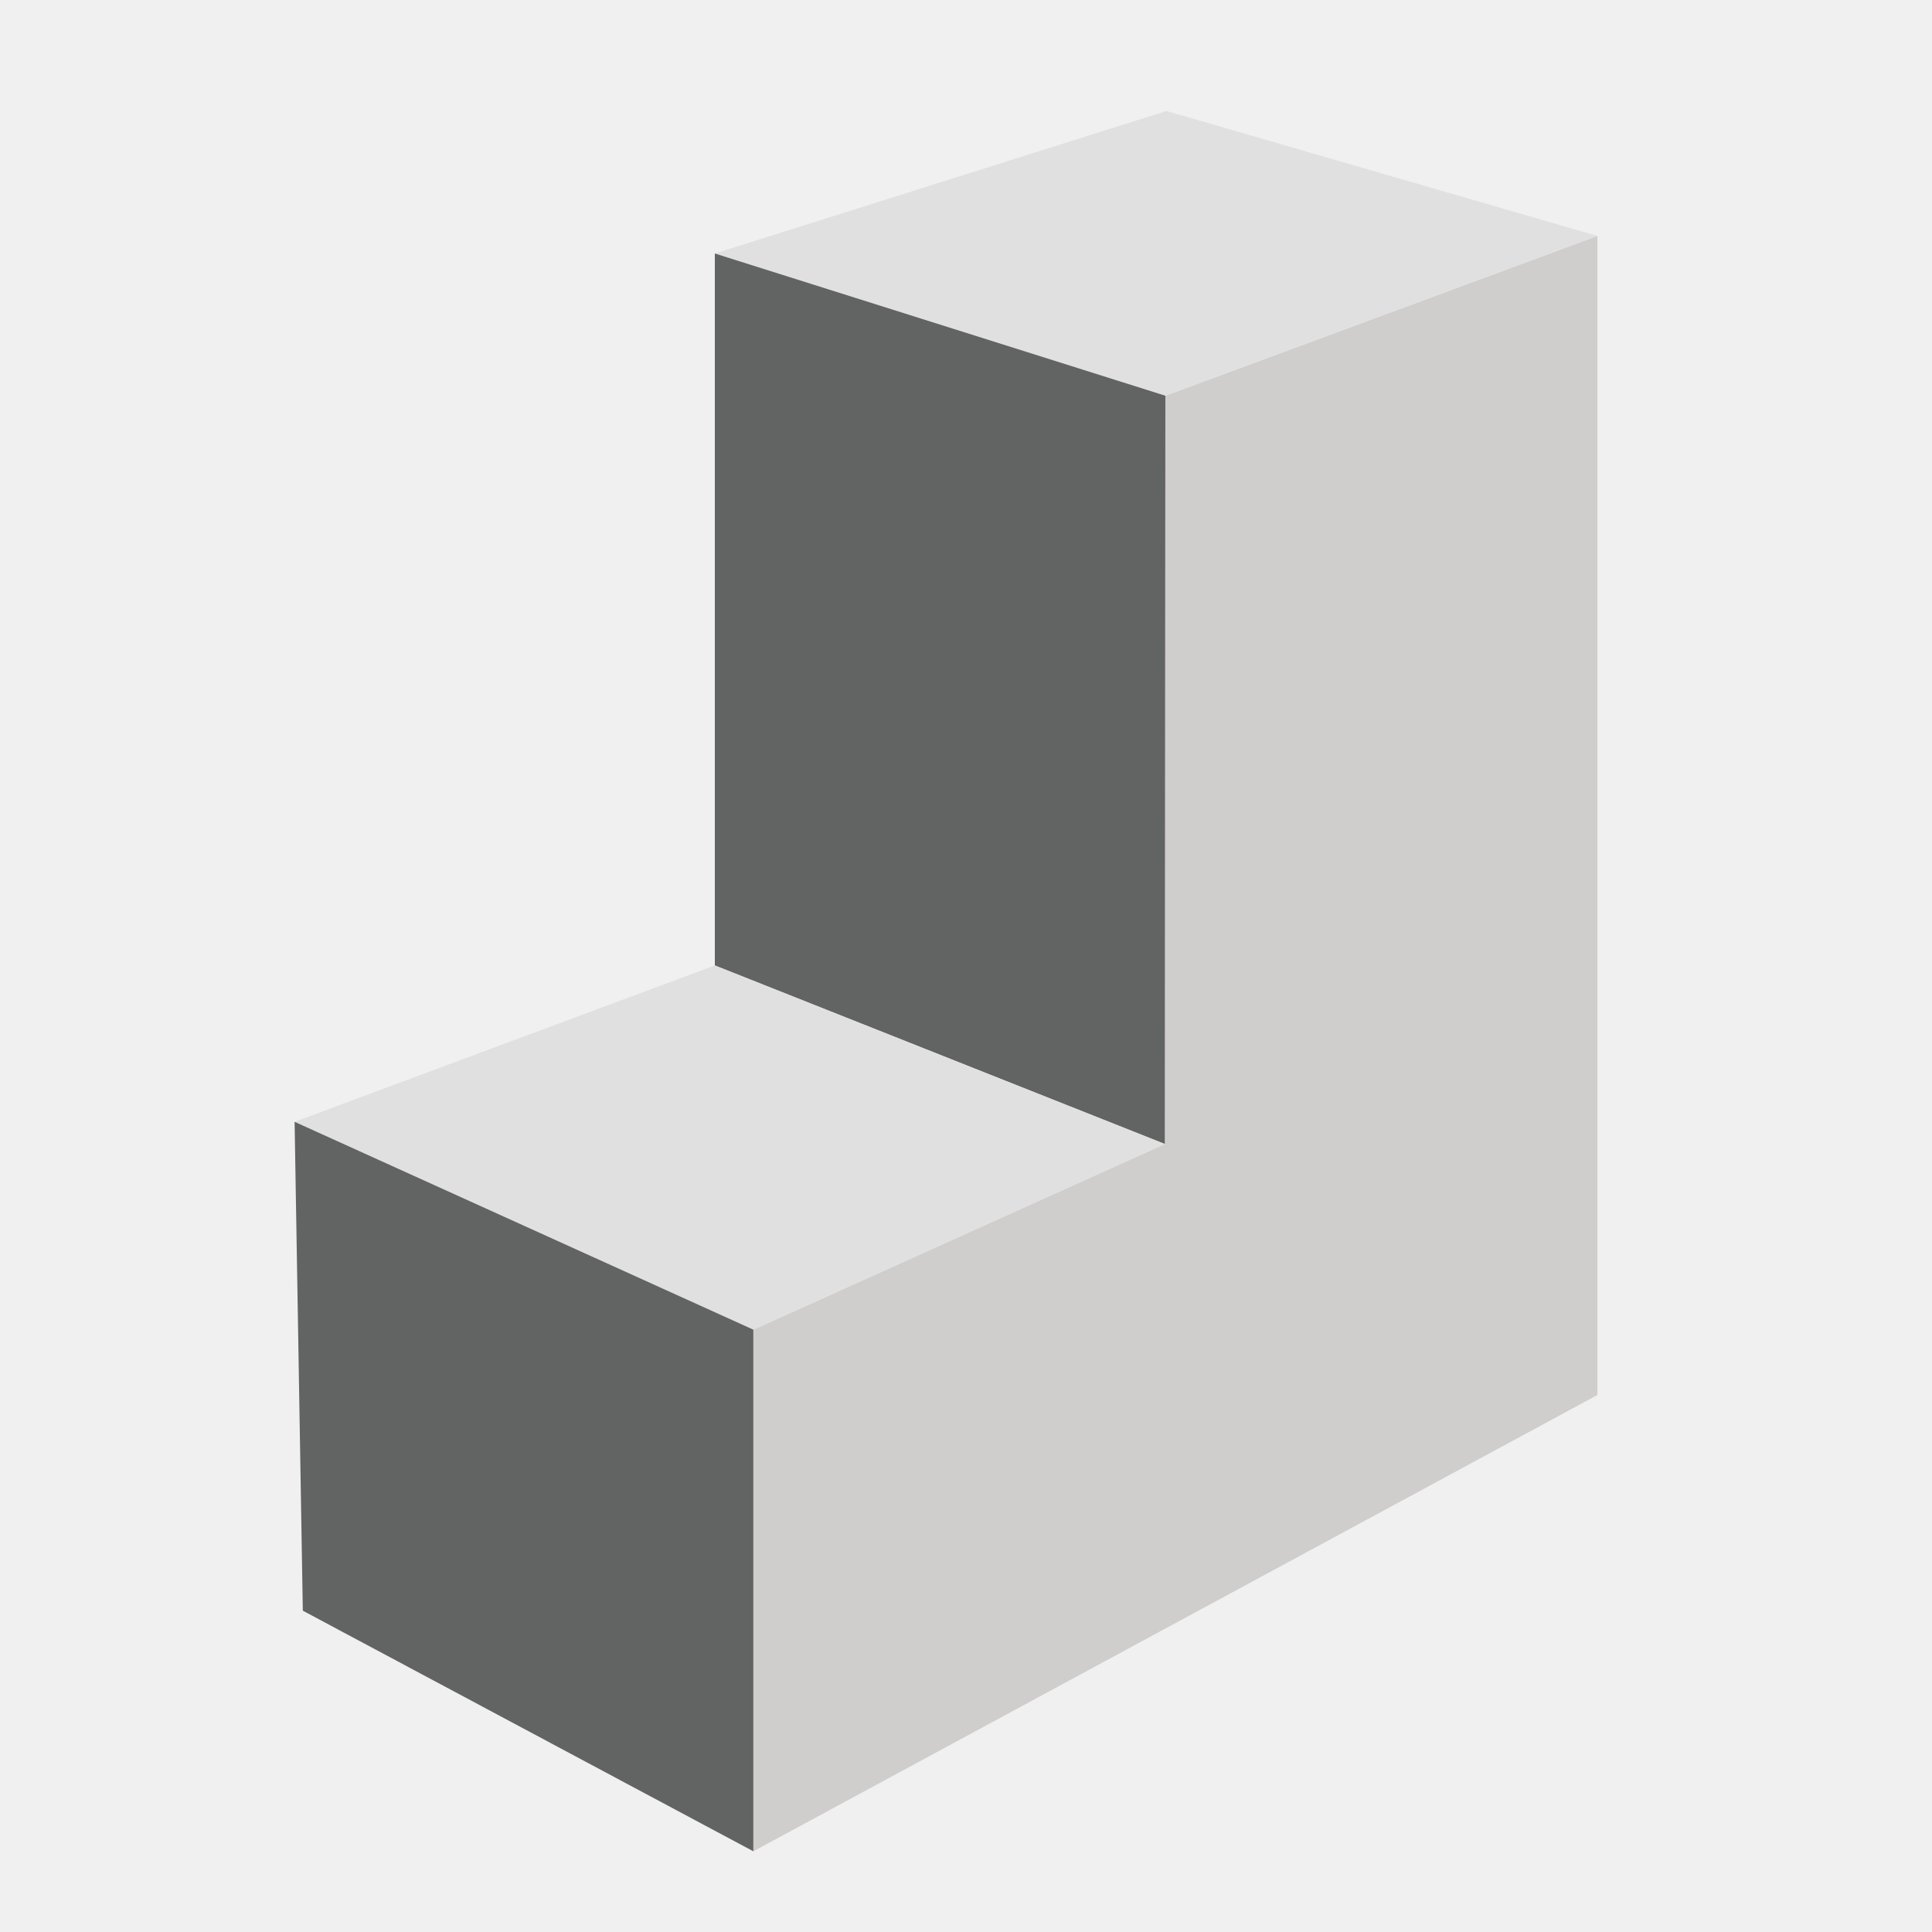
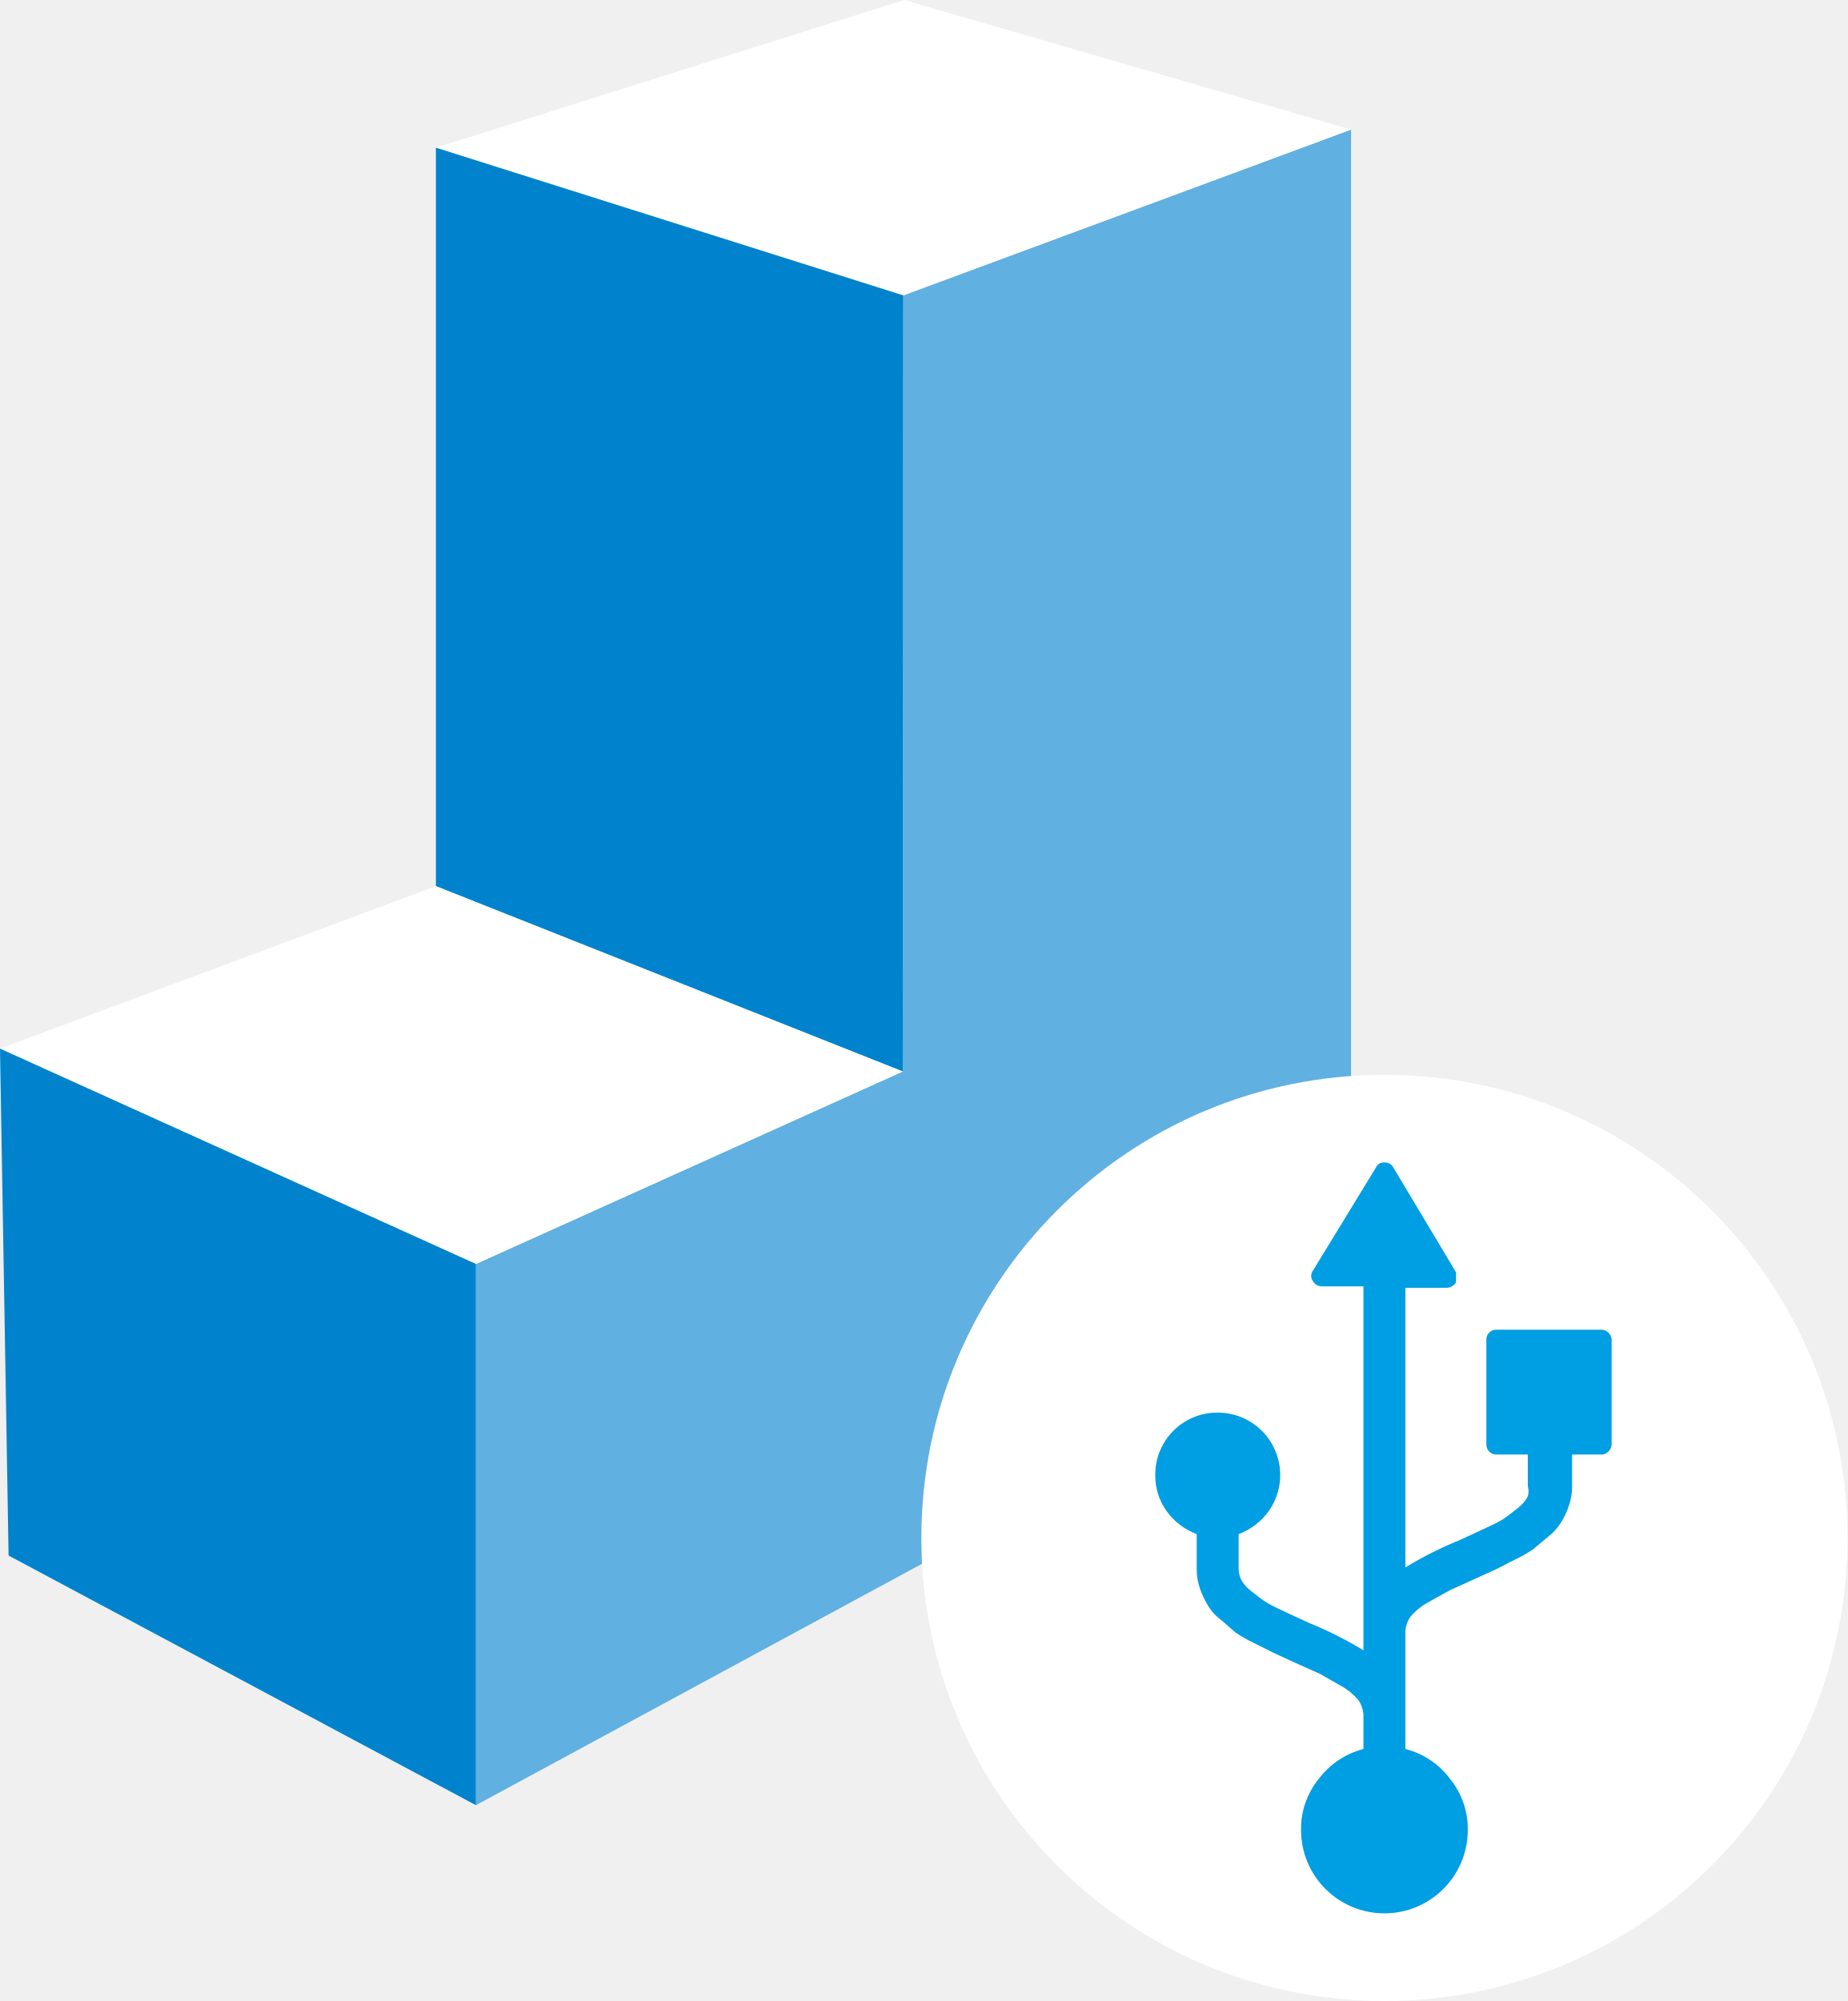
- <svg xmlns="http://www.w3.org/2000/svg" viewBox="0 0 141 141" version="1.1" id="svg859">
-   <defs id="defs863" />
-   <polygon points="69.05,20.88 100.58,9.22 100.58,93.81 38.98,127.11 38.98,89.04 69.01,75.49 " style="fill:#d0cdcd;fill-rule:evenodd" id="polygon843" transform="translate(16,8)" />
-   <polygon points="69.05,20.88 36.17,10.5 69.13,0.1 100.58,9.22 " style="fill:#e1e0e0;fill-rule:evenodd" id="polygon845" transform="translate(16,8)" />
-   <polygon points="36.17,10.5 36.17,62.46 69.01,75.49 69.05,20.88 " style="fill:#626363;fill-rule:evenodd" id="polygon847" transform="translate(16,8)" />
-   <polygon points="69.01,75.49 38.98,89.04 5.5,73.87 36.17,62.46 " style="fill:#e1e0e0;fill-rule:evenodd" id="polygon849" transform="translate(16,8)" />
-   <polygon points="38.98,127.11 6.1,109.55 5.5,73.87 38.98,89.04 " style="fill:#626363;fill-rule:evenodd" id="polygon851" transform="translate(16,8)" />
+ <svg xmlns="http://www.w3.org/2000/svg" viewBox="0 0 38.78 42">
+   <defs>
+     <style>.cls-1{fill:#60b0e2;}.cls-1,.cls-2,.cls-3{fill-rule:evenodd;}.cls-2{fill:#fff;}.cls-3{fill:#0083cc;}.cls-4{fill:#009ee3;}</style>
+   </defs>
+   <g id="Layer_2" data-name="Layer 2">
+     <g id="Layer_1-2" data-name="Layer 1">
+       <polygon class="cls-1" points="18.96 6.2 28.36 2.72 28.36 27.95 9.99 37.89 9.99 26.53 18.95 22.49 18.96 6.2" />
+       <polygon class="cls-2" points="18.96 6.2 9.15 3.1 18.98 0 28.36 2.72 18.96 6.2" />
+       <polygon class="cls-3" points="9.15 3.1 9.15 18.6 18.95 22.49 18.96 6.2 9.15 3.1" />
+       <polygon class="cls-2" points="18.95 22.49 9.99 26.53 0 22.01 9.15 18.6 18.95 22.49" />
+       <polygon class="cls-3" points="9.99 37.89 0.18 32.65 0 22.01 9.99 26.53 9.99 37.89" />
+       <path class="cls-2" d="M19.34,32.28A9.72,9.72,0,1,1,29.06,42,9.72,9.72,0,0,1,19.34,32.28Z" />
+       <path class="cls-4" d="M28.88,24.51a.18.18,0,0,1,.18-.11.2.2,0,0,1,.19.11l1.31,2.19a.26.26,0,0,1,0,.11.36.36,0,0,1,0,.11.23.23,0,0,1-.2.11H29.5V32.9a7.74,7.74,0,0,1,1.13-.57l.37-.17.34-.16a1.68,1.68,0,0,0,.32-.19l.23-.18a.73.73,0,0,0,.18-.22.42.42,0,0,0,0-.22v-.66h-.65a.21.21,0,0,1-.22-.22V28.12a.2.2,0,0,1,.06-.15.21.21,0,0,1,.16-.06h2.19a.2.2,0,0,1,.15.06.21.21,0,0,1,.07.15v2.19a.22.22,0,0,1-.07.16.2.2,0,0,1-.15.06H33v.66a1.23,1.23,0,0,1-.07.42,1.53,1.53,0,0,1-.16.34,1.12,1.12,0,0,1-.28.31l-.31.26a3,3,0,0,1-.39.22l-.39.2-.42.19-.55.25-.45.25a1.33,1.33,0,0,0-.37.3.59.59,0,0,0-.11.32v2.46a1.69,1.69,0,0,1,.94.63,1.66,1.66,0,0,1,.37,1.07,1.75,1.75,0,1,1-3.5,0,1.66,1.66,0,0,1,.37-1.07,1.72,1.72,0,0,1,.94-.63V36a.59.59,0,0,0-.11-.32,1.33,1.33,0,0,0-.37-.3l-.44-.25-.56-.25-.41-.19-.4-.2a3,3,0,0,1-.39-.22L25.63,34a1,1,0,0,1-.28-.31,2.16,2.16,0,0,1-.16-.34,1.23,1.23,0,0,1-.07-.42v-.73a1.37,1.37,0,0,1-.63-.48,1.27,1.27,0,0,1-.24-.76,1.3,1.3,0,0,1,1.31-1.31,1.31,1.31,0,0,1,1.07,2.07,1.37,1.37,0,0,1-.63.48v.73a.54.54,0,0,0,.05.22.73.73,0,0,0,.18.22l.23.18a2.07,2.07,0,0,0,.32.19l.34.16.37.17a7.74,7.74,0,0,1,1.13.57V27h-.87a.21.21,0,0,1-.19-.11.18.18,0,0,1,0-.22Z" />
+     </g>
+   </g>
</svg>
